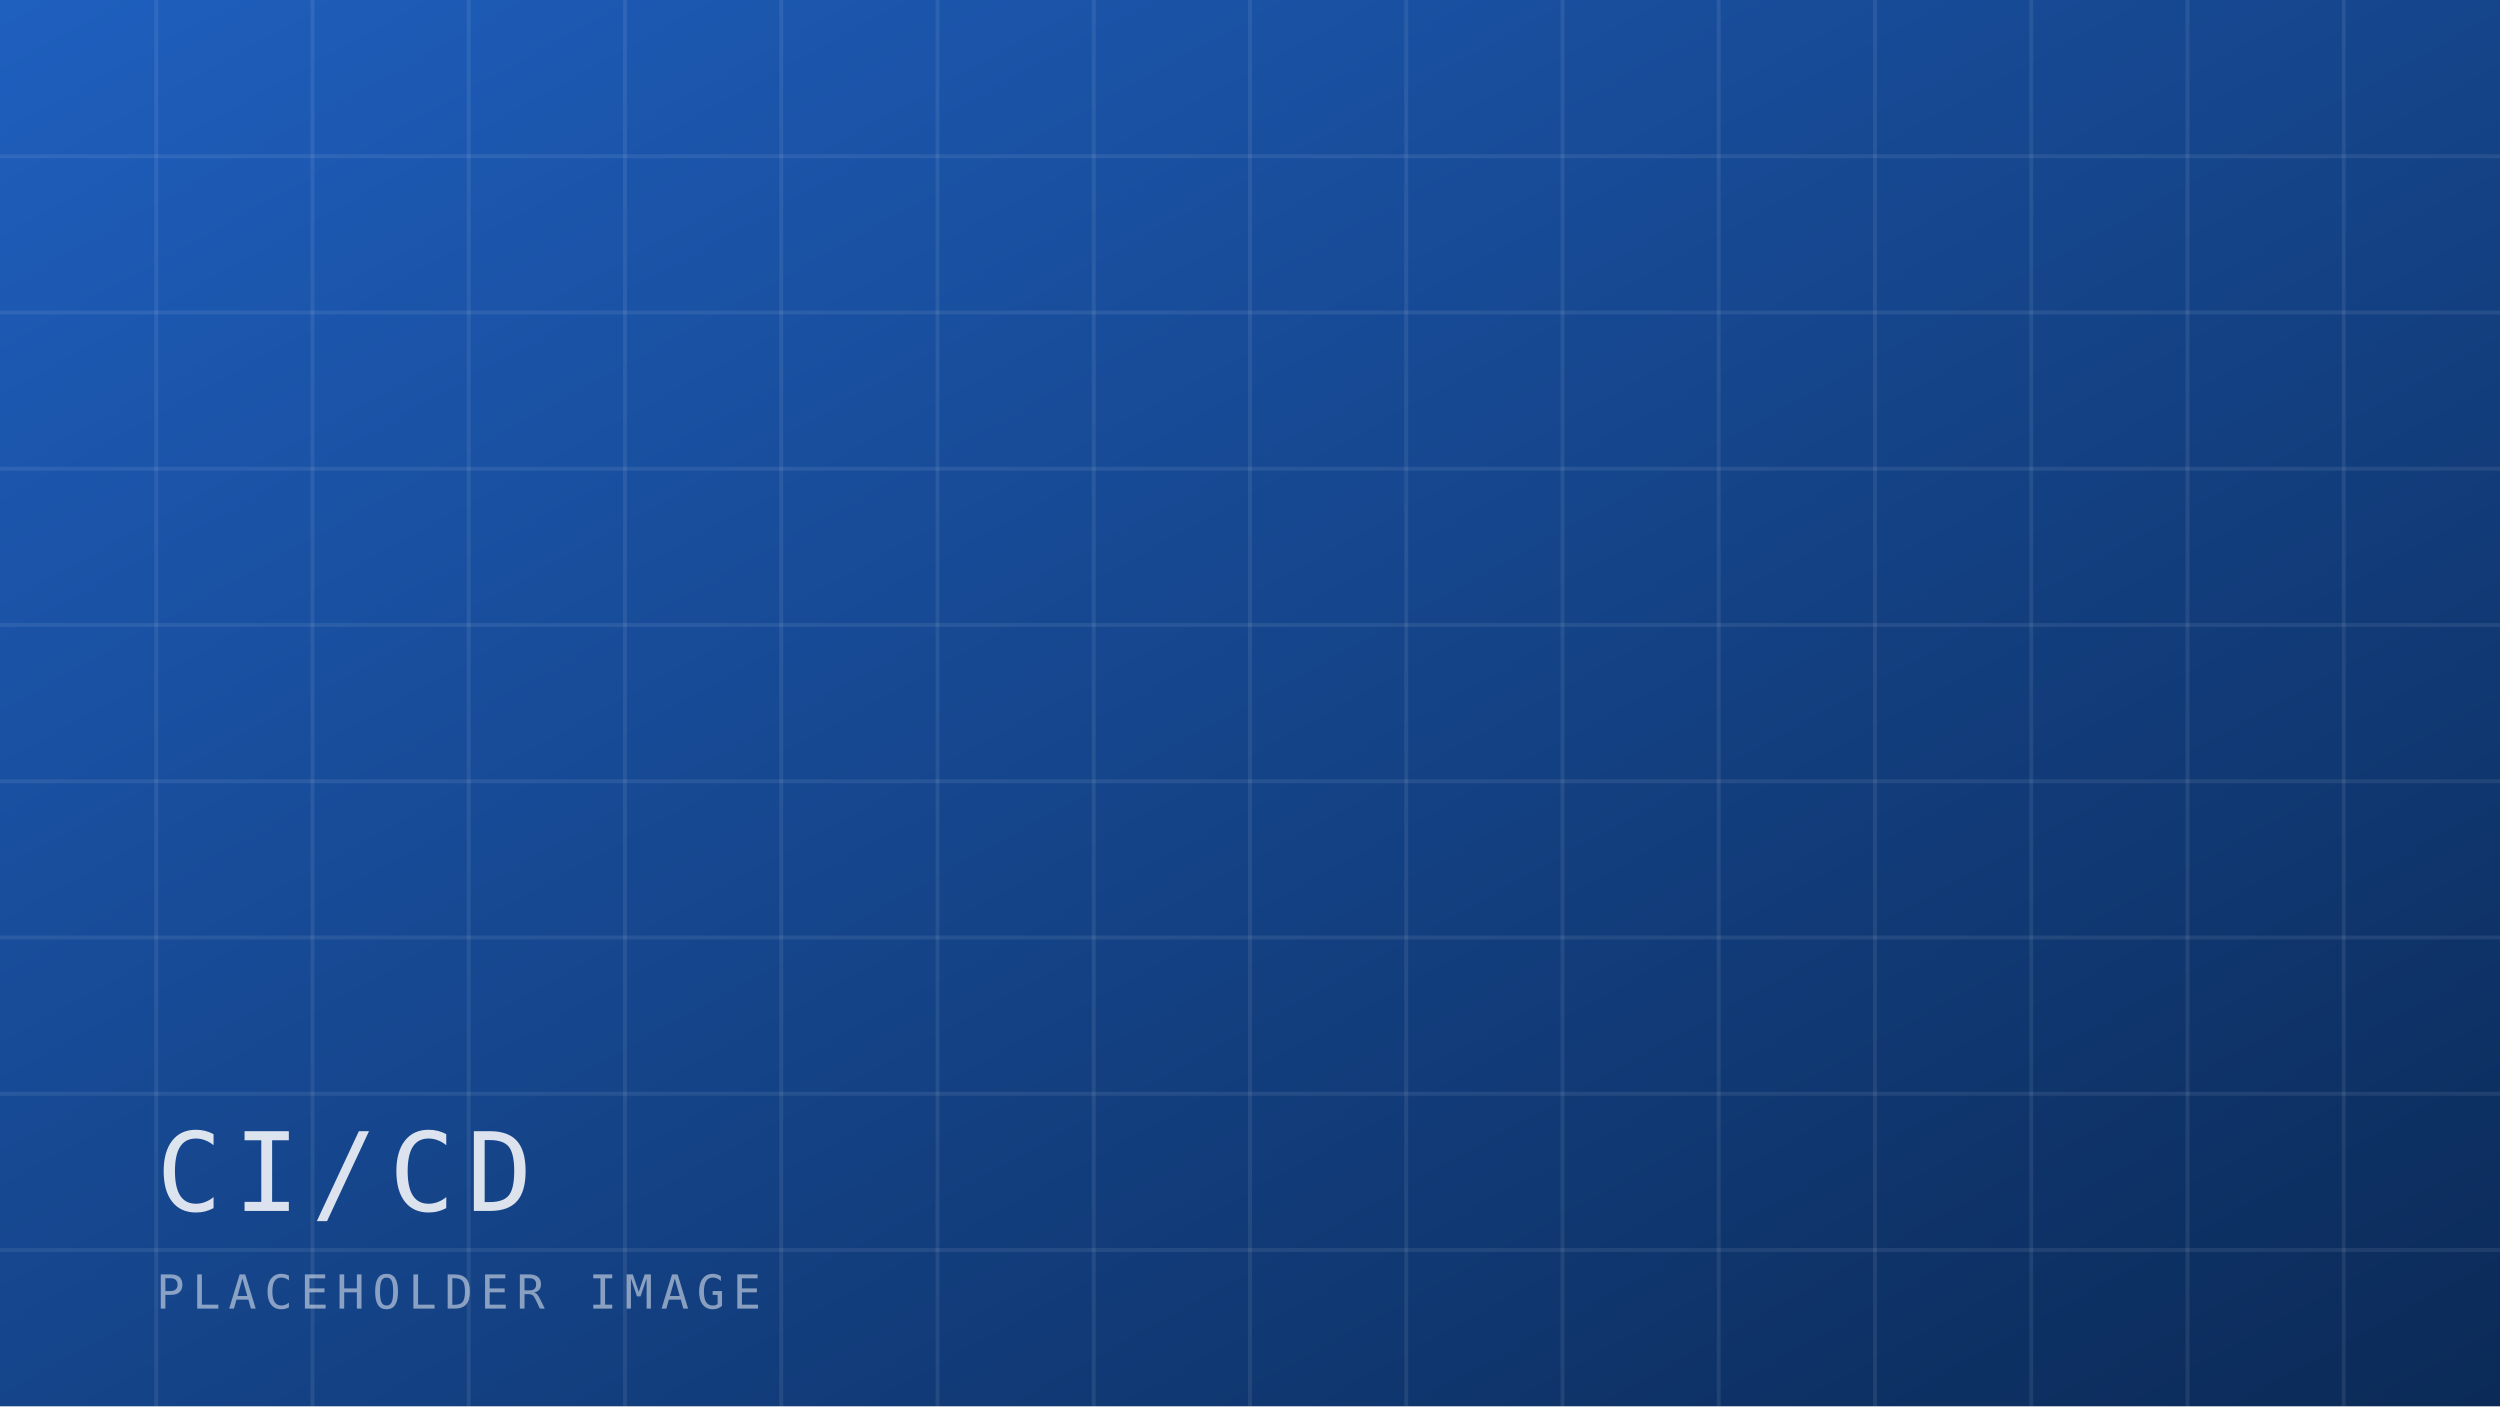
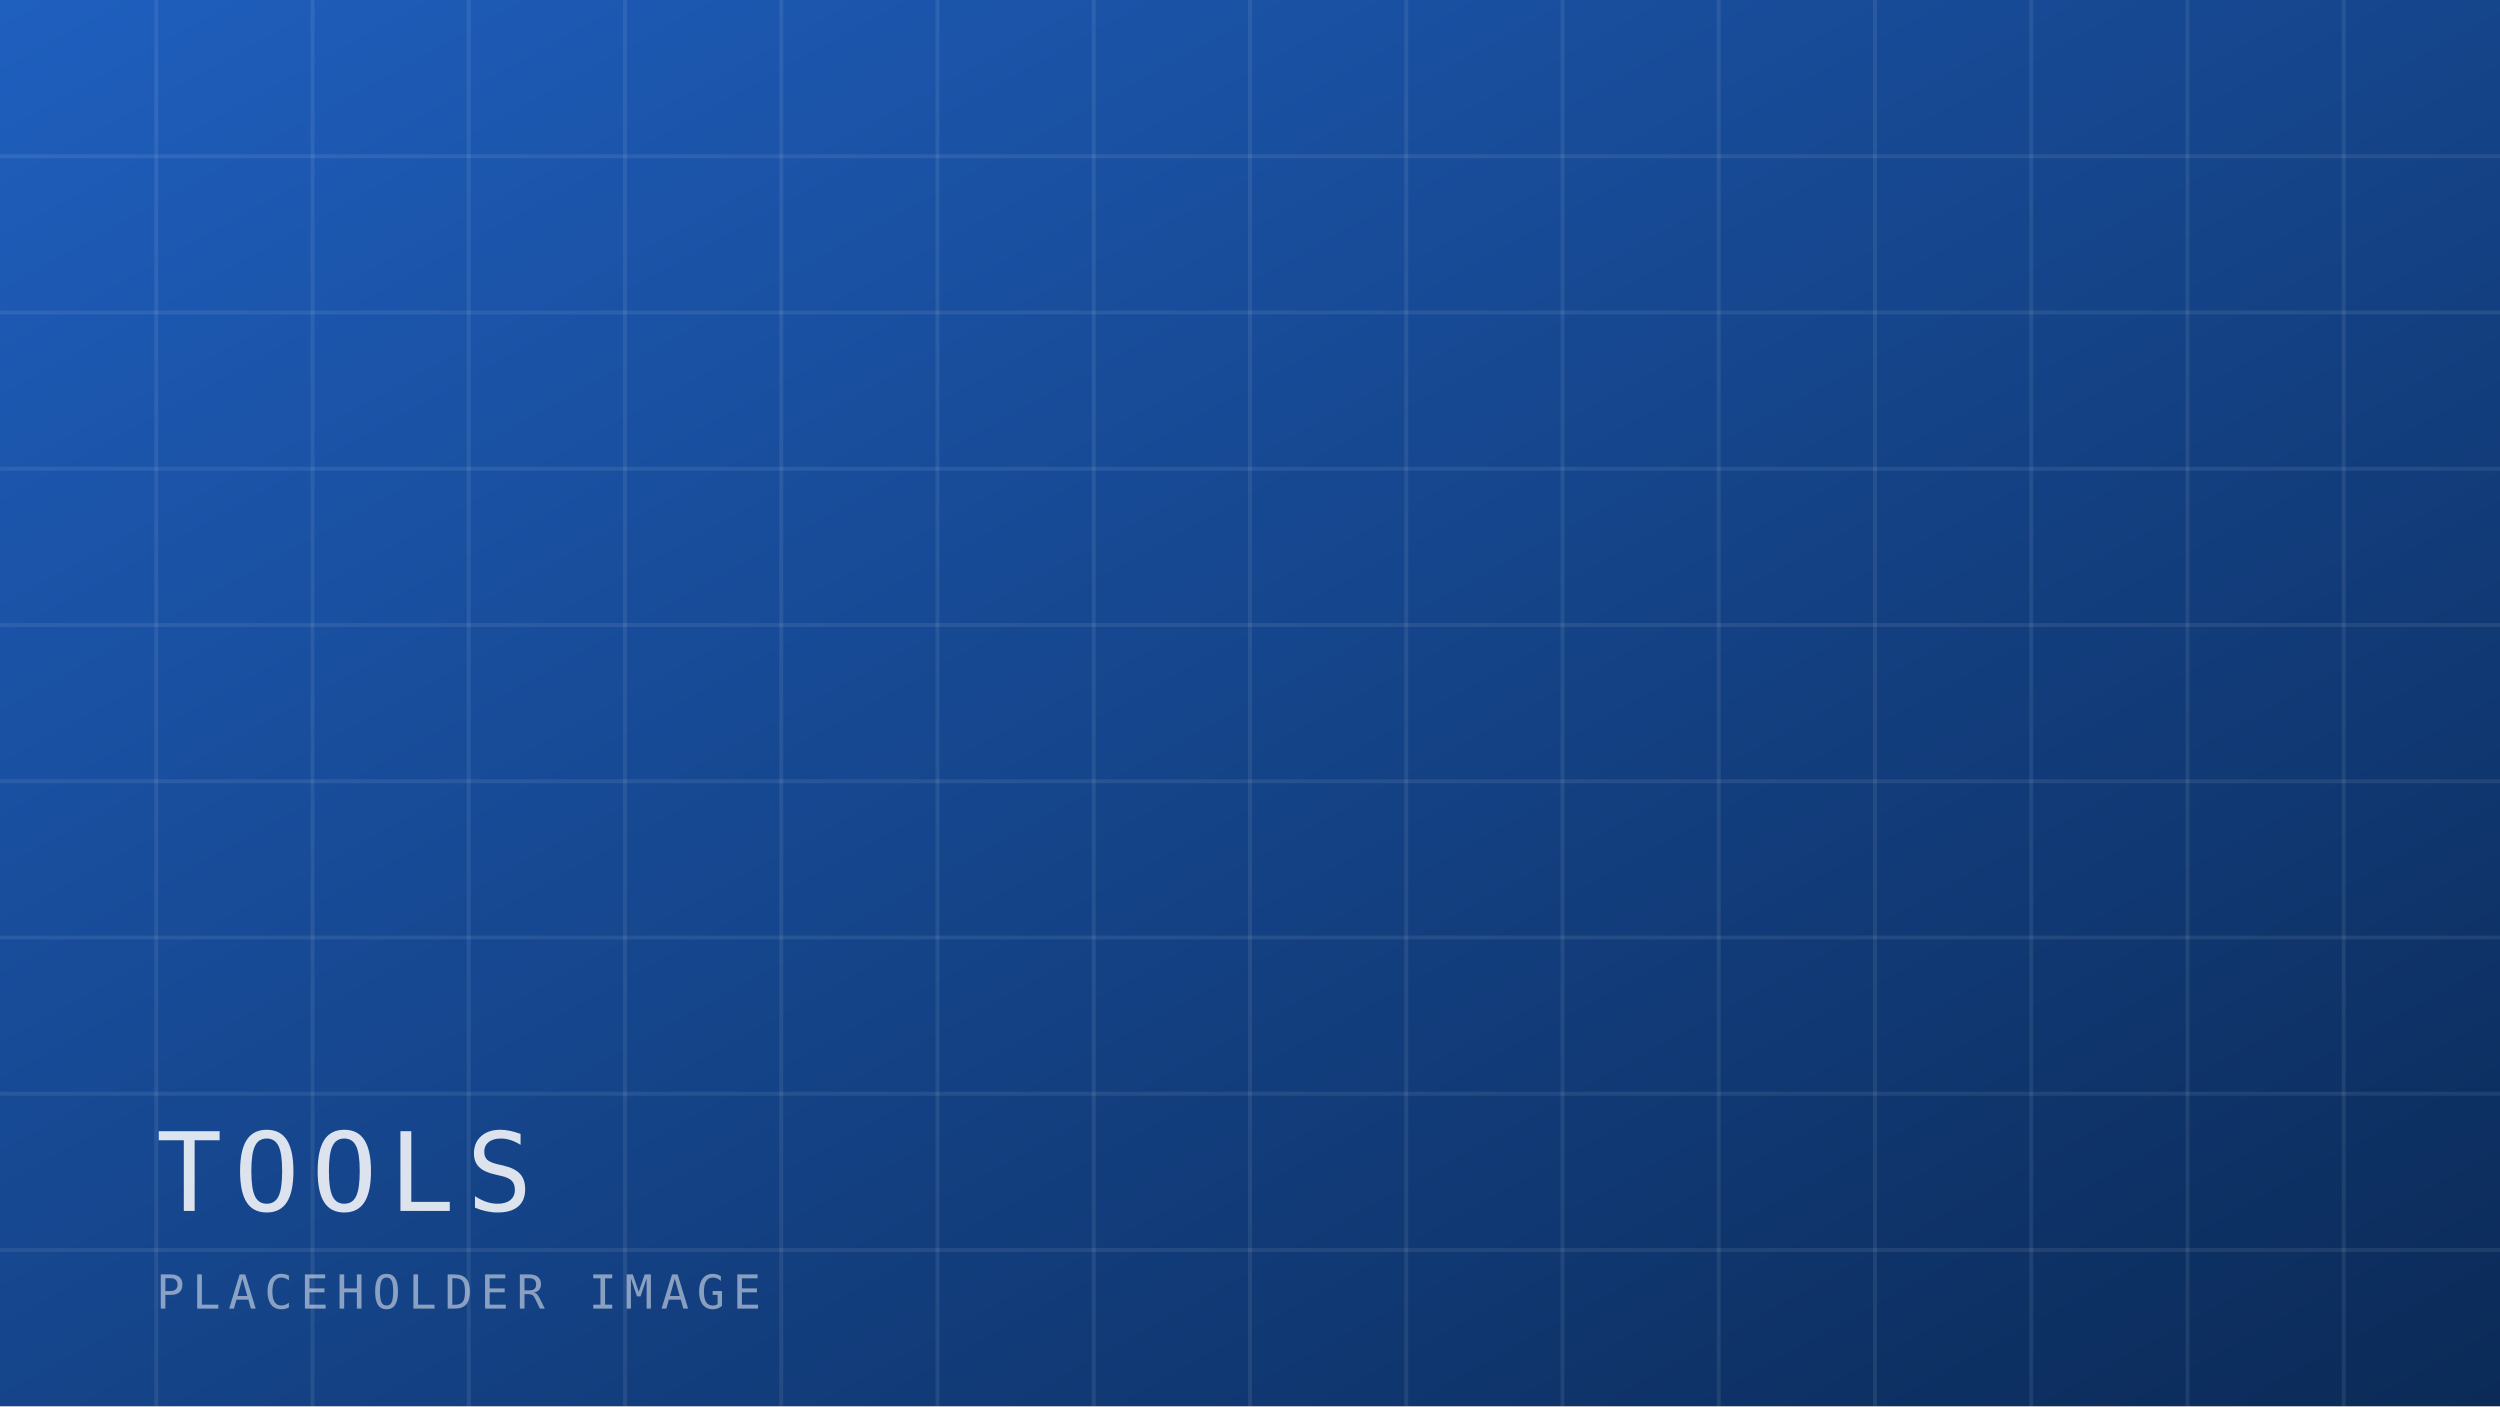
<svg xmlns="http://www.w3.org/2000/svg" viewBox="0 0 1280 720" width="1280" height="720">
  <defs>
    <linearGradient id="g" x1="0" y1="0" x2="1" y2="1">
      <stop offset="0" stop-color="#1f5fbe" />
      <stop offset="1" stop-color="#0b2a57" />
    </linearGradient>
  </defs>
  <rect width="1280" height="720" fill="url(#g)" />
  <g fill="none" stroke="#fff" stroke-opacity="0.08" stroke-width="2">
    <line x1="80" y1="0" x2="80" y2="720" />
    <line x1="160" y1="0" x2="160" y2="720" />
    <line x1="240" y1="0" x2="240" y2="720" />
    <line x1="320" y1="0" x2="320" y2="720" />
    <line x1="400" y1="0" x2="400" y2="720" />
    <line x1="480" y1="0" x2="480" y2="720" />
    <line x1="560" y1="0" x2="560" y2="720" />
    <line x1="640" y1="0" x2="640" y2="720" />
    <line x1="720" y1="0" x2="720" y2="720" />
    <line x1="800" y1="0" x2="800" y2="720" />
    <line x1="880" y1="0" x2="880" y2="720" />
    <line x1="960" y1="0" x2="960" y2="720" />
    <line x1="1040" y1="0" x2="1040" y2="720" />
    <line x1="1120" y1="0" x2="1120" y2="720" />
    <line x1="1200" y1="0" x2="1200" y2="720" />
    <line x1="0" y1="80" x2="1280" y2="80" />
    <line x1="0" y1="160" x2="1280" y2="160" />
    <line x1="0" y1="240" x2="1280" y2="240" />
    <line x1="0" y1="320" x2="1280" y2="320" />
    <line x1="0" y1="400" x2="1280" y2="400" />
    <line x1="0" y1="480" x2="1280" y2="480" />
    <line x1="0" y1="560" x2="1280" y2="560" />
    <line x1="0" y1="640" x2="1280" y2="640" />
  </g>
-   <text x="80" y="620" font-family="monospace" font-size="56" fill="#fff" fill-opacity="0.85" letter-spacing="6">CI/CD</text>
+   <text x="80" y="620" font-family="monospace" font-size="56" fill="#fff" fill-opacity="0.85" letter-spacing="6">TOOLS</text>
  <text x="80" y="670" font-family="monospace" font-size="24" fill="#fff" fill-opacity="0.5" letter-spacing="4">PLACEHOLDER IMAGE</text>
</svg>
